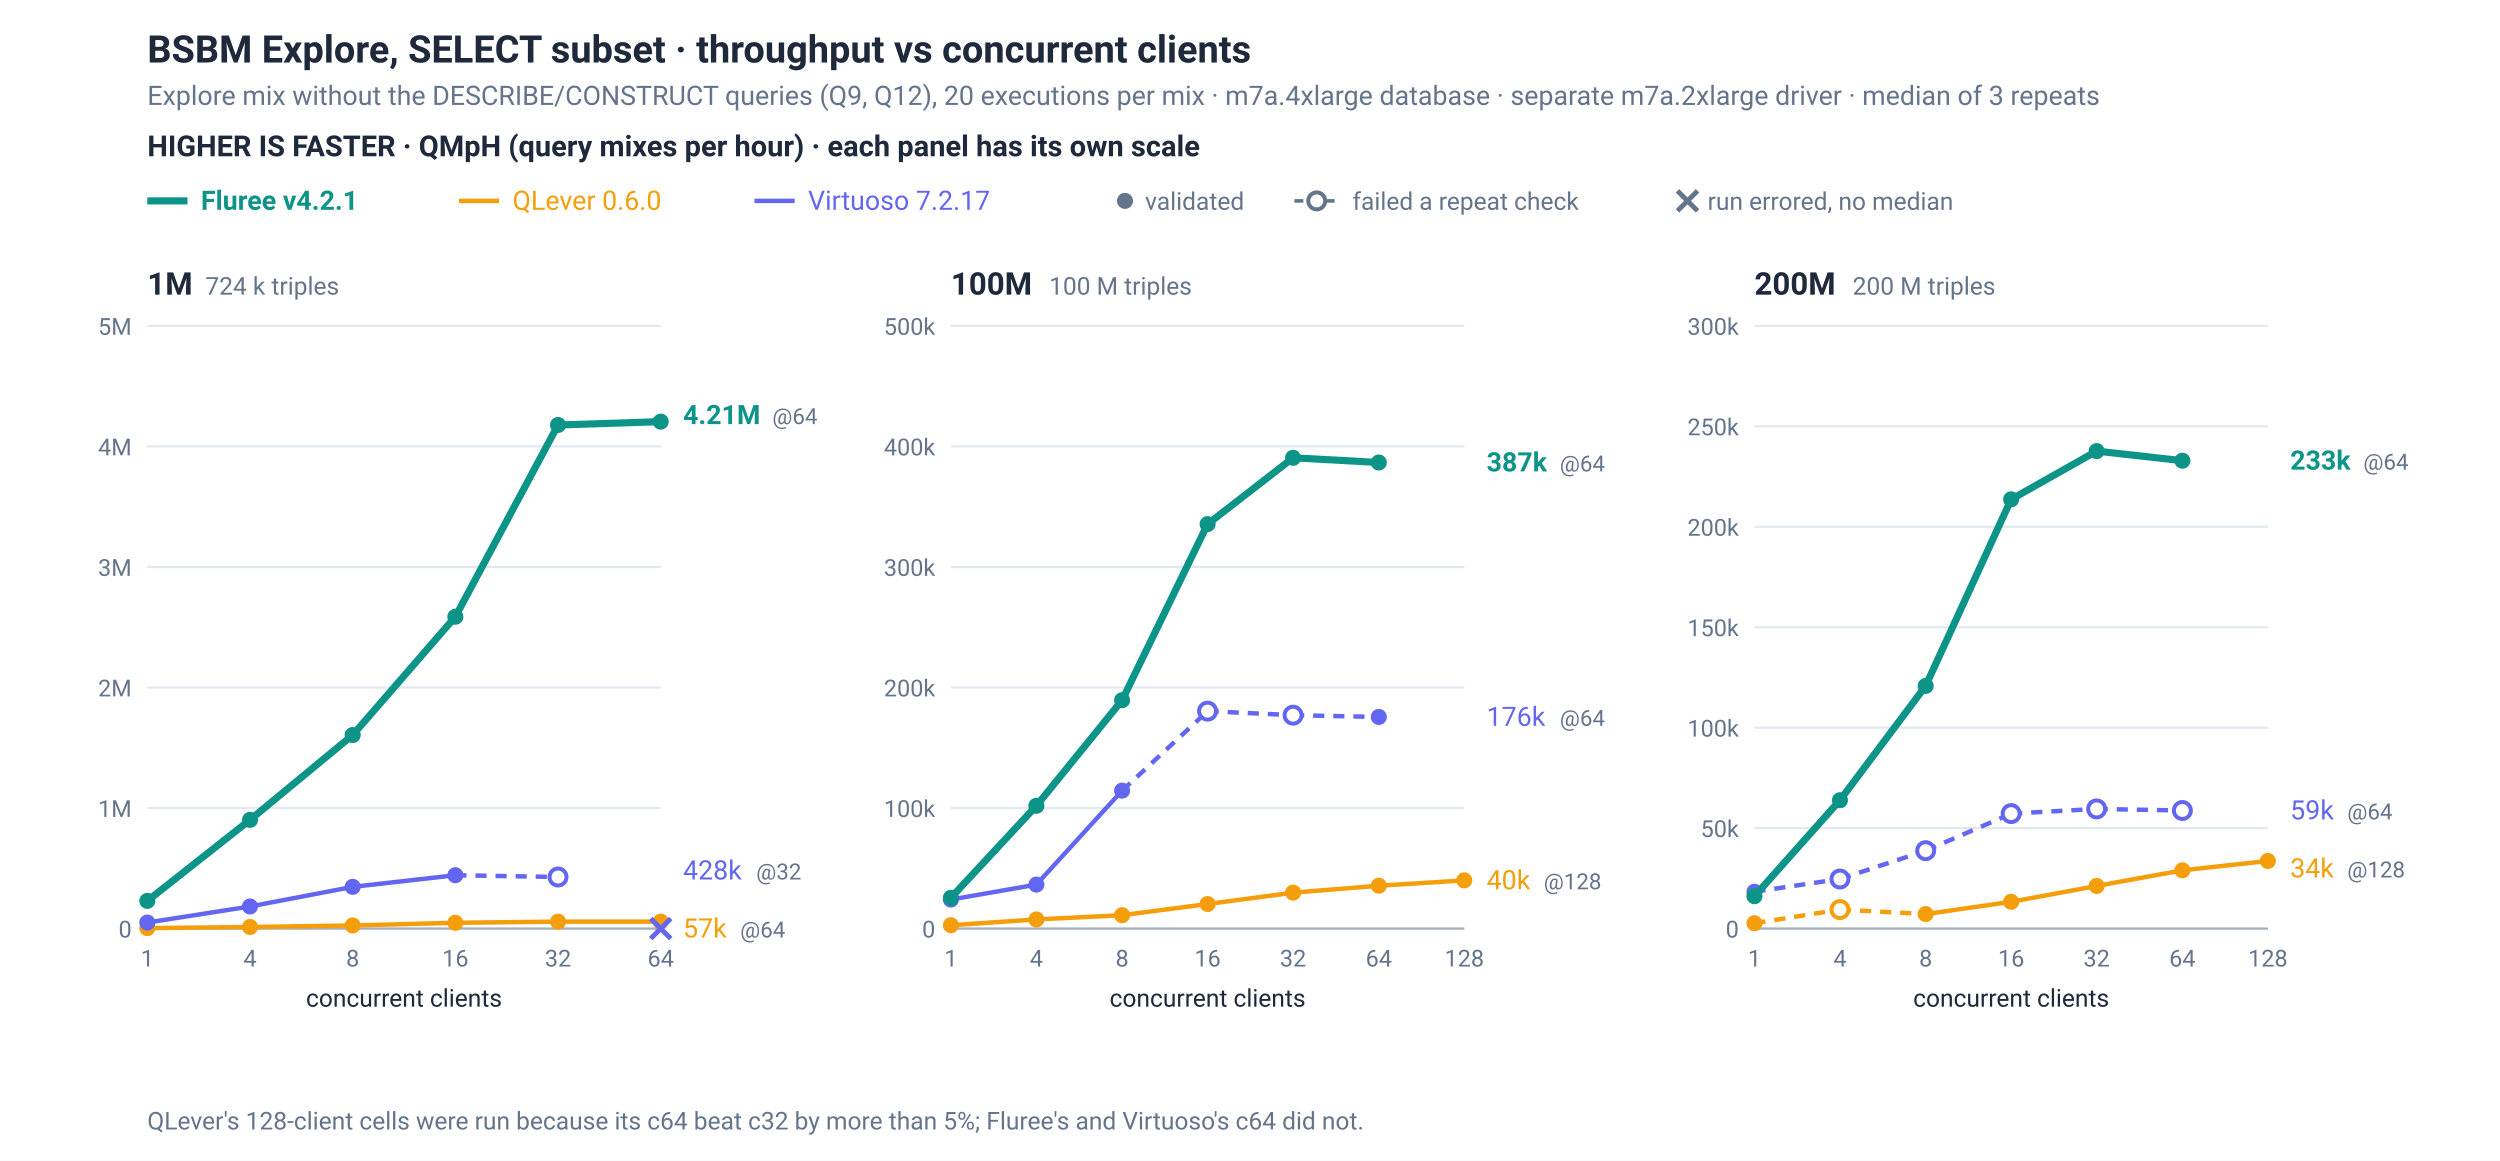
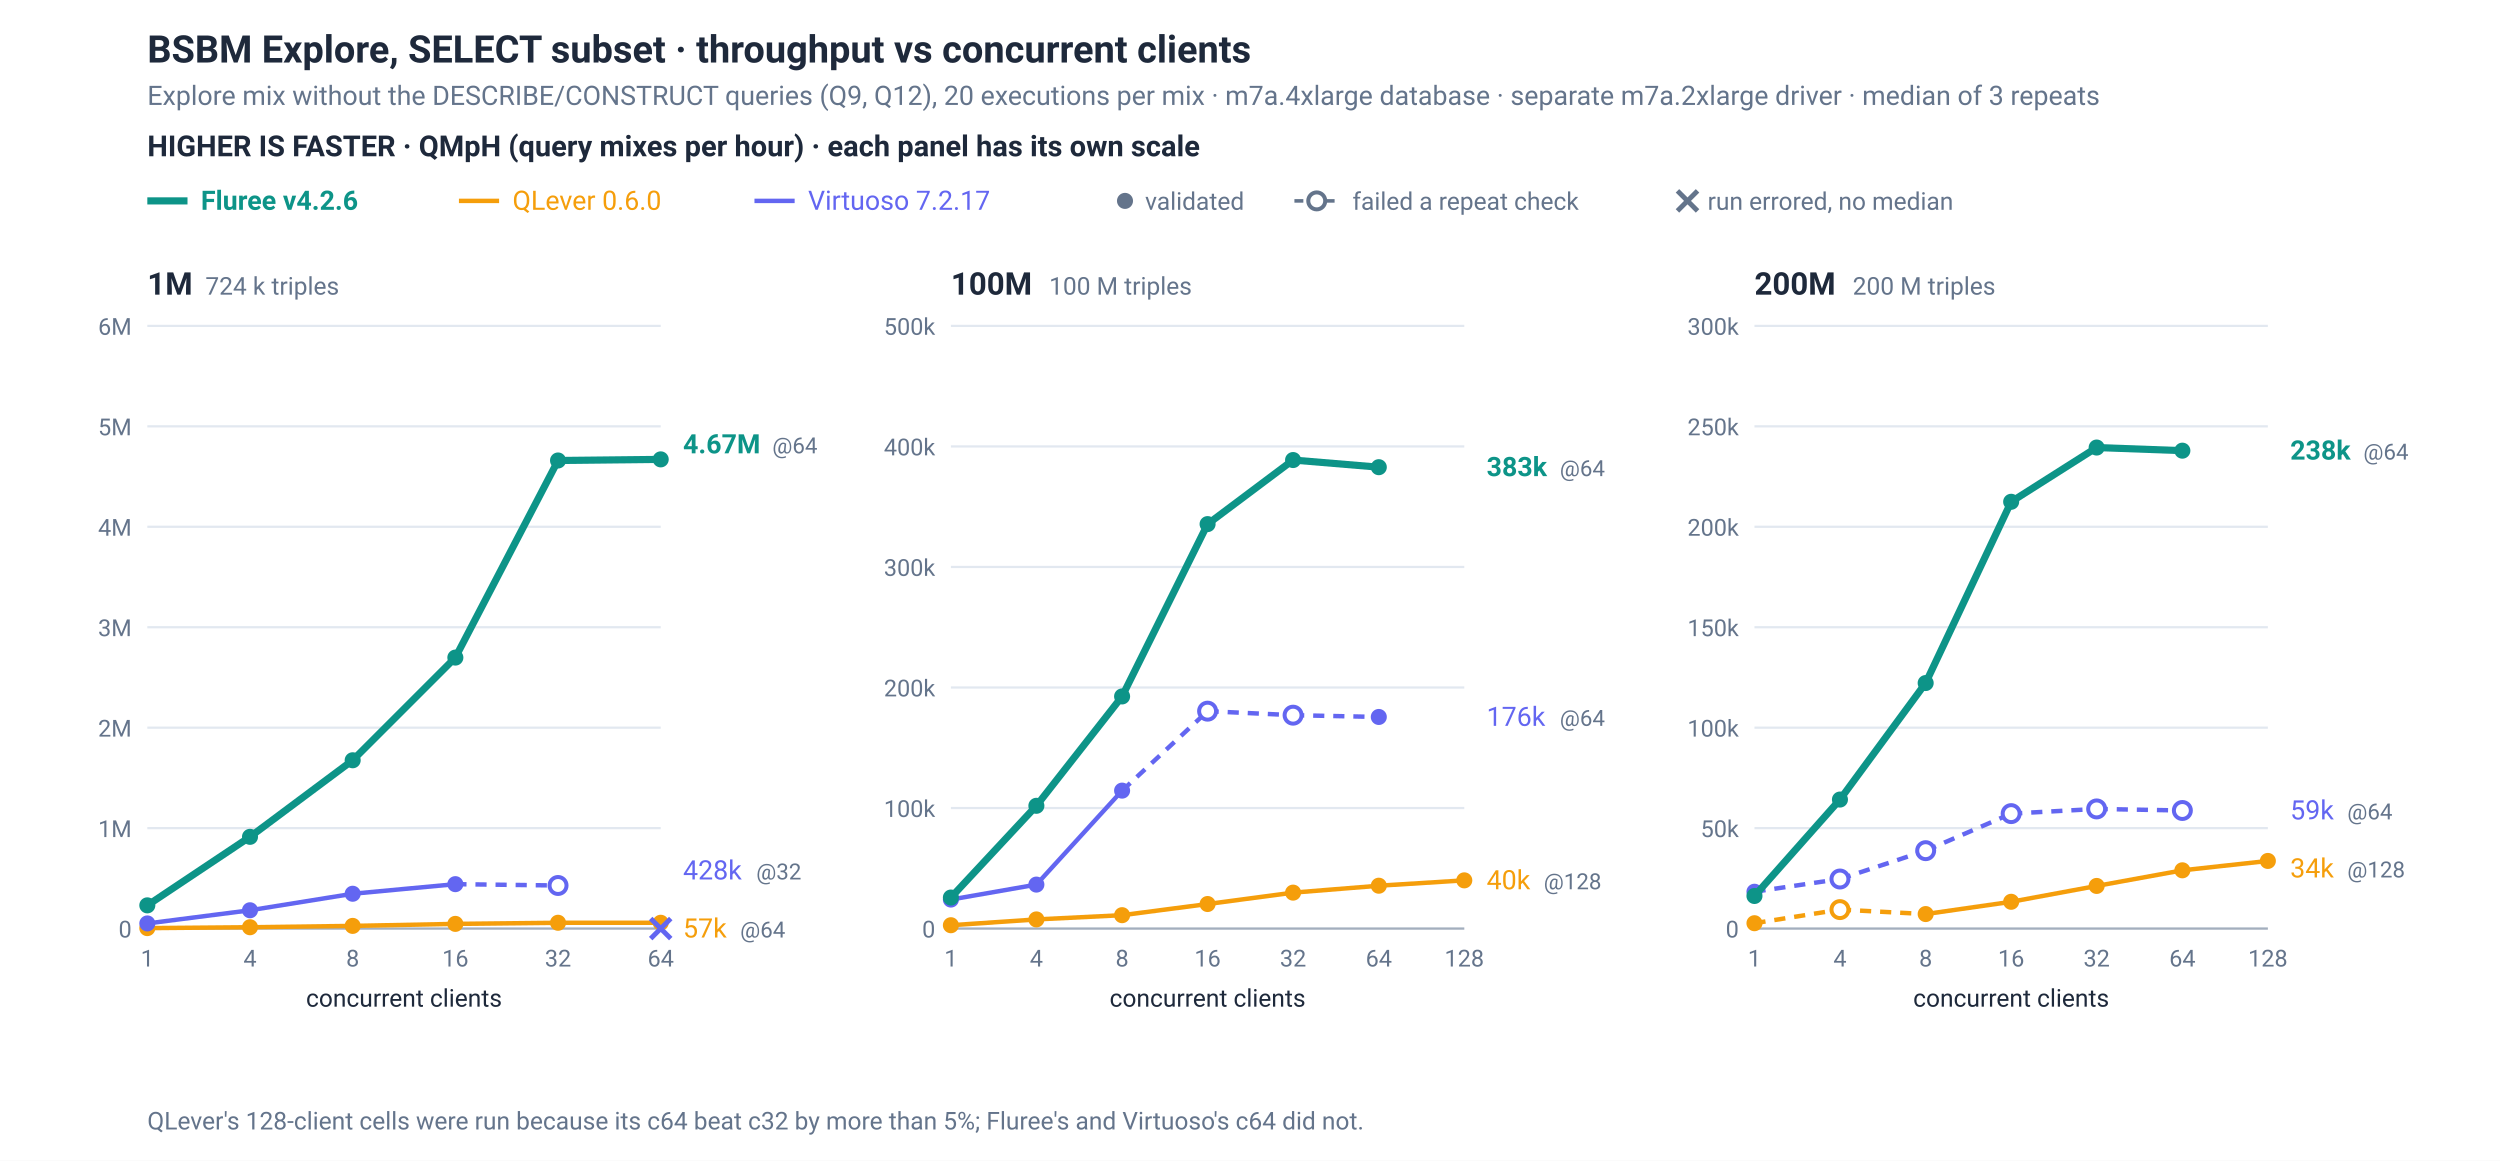
<svg xmlns="http://www.w3.org/2000/svg" width="1120" height="520" viewBox="0 0 1120 520" font-family="-apple-system,Segoe UI,Roboto,Helvetica,Arial,sans-serif">
  <rect width="1120" height="520" fill="white" />
  <text x="66" y="28" font-size="17" font-weight="700" fill="#1e293b">BSBM Explore, SELECT subset · throughput vs concurrent clients</text>
  <text x="66" y="47" font-size="12" fill="#64748b">Explore mix without the DESCRIBE/CONSTRUCT queries (Q9, Q12), 20 executions per mix · m7a.4xlarge database · separate m7a.2xlarge driver · median of 3 repeats</text>
  <text x="66" y="70" font-size="13" font-weight="700" fill="#1e293b">HIGHER IS FASTER · QMpH (query mixes per hour) · each panel has its own scale</text>
  <line x1="66" y1="90" x2="84" y2="90" stroke="#0d9488" stroke-width="3.2" />
-   <text x="90" y="94" font-size="12" font-weight="700" fill="#0d9488">Fluree v4.2.1</text>
+   <text x="90" y="94" font-size="12" font-weight="700" fill="#0d9488">Fluree v4.2.6</text>
  <line x1="205.6" y1="90" x2="223.6" y2="90" stroke="#f59e0b" stroke-width="2" />
  <text x="229.6" y="94" font-size="12" font-weight="400" fill="#f59e0b">QLever 0.6.0</text>
  <line x1="338.0" y1="90" x2="356.0" y2="90" stroke="#6366f1" stroke-width="2" />
  <text x="362.0" y="94" font-size="12" font-weight="400" fill="#6366f1">Virtuoso 7.2.17</text>
  <circle cx="504.0" cy="90" r="3.6" fill="#64748b" />
  <text x="513.0" y="94" font-size="11" fill="#64748b">validated</text>
  <line x1="579.9" y1="90" x2="599.9" y2="90" stroke="#64748b" stroke-width="1.6" stroke-dasharray="4 3" />
  <circle cx="589.9" cy="90" r="3.8" fill="white" stroke="#64748b" stroke-width="1.8" />
  <text x="605.9" y="94" font-size="11" fill="#64748b">failed a repeat check</text>
  <path d="M751.5 85.5 L760.5 94.5 M760.5 85.5 L751.5 94.5" stroke="#64748b" stroke-width="2.2" fill="none" />
  <text x="765.0" y="94" font-size="11" fill="#64748b">run errored, no median</text>
  <text x="66.0" y="132" font-size="14" font-weight="700" fill="#1e293b">1M</text>
  <text x="92.0" y="132" font-size="11" fill="#64748b">724 k triples</text>
  <line x1="66.0" y1="416.0" x2="296.0" y2="416.0" stroke="#e2e8f0" />
  <text x="59.0" y="420.0" font-size="10.5" fill="#64748b" text-anchor="end">0</text>
-   <line x1="66.0" y1="362.0" x2="296.0" y2="362.0" stroke="#e2e8f0" />
-   <text x="59.0" y="366.0" font-size="10.5" fill="#64748b" text-anchor="end">1M</text>
-   <line x1="66.0" y1="308.0" x2="296.0" y2="308.0" stroke="#e2e8f0" />
-   <text x="59.0" y="312.0" font-size="10.5" fill="#64748b" text-anchor="end">2M</text>
-   <line x1="66.0" y1="254.0" x2="296.0" y2="254.0" stroke="#e2e8f0" />
-   <text x="59.0" y="258.0" font-size="10.5" fill="#64748b" text-anchor="end">3M</text>
-   <line x1="66.0" y1="200.0" x2="296.0" y2="200.0" stroke="#e2e8f0" />
-   <text x="59.0" y="204.0" font-size="10.5" fill="#64748b" text-anchor="end">4M</text>
+   <line x1="66.0" y1="371.0" x2="296.0" y2="371.0" stroke="#e2e8f0" />
+   <text x="59.0" y="375.0" font-size="10.5" fill="#64748b" text-anchor="end">1M</text>
+   <line x1="66.0" y1="326.0" x2="296.0" y2="326.0" stroke="#e2e8f0" />
+   <text x="59.0" y="330.0" font-size="10.5" fill="#64748b" text-anchor="end">2M</text>
+   <line x1="66.0" y1="281.0" x2="296.0" y2="281.0" stroke="#e2e8f0" />
+   <text x="59.0" y="285.0" font-size="10.5" fill="#64748b" text-anchor="end">3M</text>
+   <line x1="66.0" y1="236.0" x2="296.0" y2="236.0" stroke="#e2e8f0" />
+   <text x="59.0" y="240.0" font-size="10.5" fill="#64748b" text-anchor="end">4M</text>
+   <line x1="66.0" y1="191.0" x2="296.0" y2="191.0" stroke="#e2e8f0" />
+   <text x="59.0" y="195.0" font-size="10.5" fill="#64748b" text-anchor="end">5M</text>
  <line x1="66.0" y1="146.0" x2="296.0" y2="146.0" stroke="#e2e8f0" />
-   <text x="59.0" y="150.0" font-size="10.5" fill="#64748b" text-anchor="end">5M</text>
+   <text x="59.0" y="150.0" font-size="10.5" fill="#64748b" text-anchor="end">6M</text>
  <line x1="66.0" y1="416" x2="296.0" y2="416" stroke="#64748b" stroke-opacity="0.5" />
  <text x="66.0" y="433" font-size="10.5" fill="#64748b" text-anchor="middle">1</text>
  <text x="112.0" y="433" font-size="10.5" fill="#64748b" text-anchor="middle">4</text>
  <text x="158.0" y="433" font-size="10.5" fill="#64748b" text-anchor="middle">8</text>
  <text x="204.0" y="433" font-size="10.5" fill="#64748b" text-anchor="middle">16</text>
  <text x="250.0" y="433" font-size="10.5" fill="#64748b" text-anchor="middle">32</text>
  <text x="296.0" y="433" font-size="10.5" fill="#64748b" text-anchor="middle">64</text>
  <text x="181.0" y="451" font-size="11" fill="#1e293b" text-anchor="middle">concurrent clients</text>
-   <line x1="66.0" y1="415.8" x2="112.0" y2="415.3" stroke="#f59e0b" stroke-width="2" />
-   <line x1="112.0" y1="415.3" x2="158.0" y2="414.6" stroke="#f59e0b" stroke-width="2" />
-   <line x1="158.0" y1="414.6" x2="204.0" y2="413.4" stroke="#f59e0b" stroke-width="2" />
-   <line x1="204.0" y1="413.4" x2="250.0" y2="412.9" stroke="#f59e0b" stroke-width="2" />
-   <line x1="250.0" y1="412.9" x2="296.0" y2="412.9" stroke="#f59e0b" stroke-width="2" />
+   <line x1="66.0" y1="415.8" x2="112.0" y2="415.4" stroke="#f59e0b" stroke-width="2" />
+   <line x1="112.0" y1="415.4" x2="158.0" y2="414.8" stroke="#f59e0b" stroke-width="2" />
+   <line x1="158.0" y1="414.8" x2="204.0" y2="413.9" stroke="#f59e0b" stroke-width="2" />
+   <line x1="204.0" y1="413.9" x2="250.0" y2="413.4" stroke="#f59e0b" stroke-width="2" />
+   <line x1="250.0" y1="413.4" x2="296.0" y2="413.4" stroke="#f59e0b" stroke-width="2" />
  <circle cx="66.0" cy="415.8" r="3.6" fill="#f59e0b" />
-   <circle cx="112.0" cy="415.3" r="3.6" fill="#f59e0b" />
-   <circle cx="158.0" cy="414.6" r="3.6" fill="#f59e0b" />
-   <circle cx="204.0" cy="413.4" r="3.6" fill="#f59e0b" />
-   <circle cx="250.0" cy="412.9" r="3.6" fill="#f59e0b" />
-   <circle cx="296.0" cy="412.9" r="3.6" fill="#f59e0b" />
-   <line x1="66.0" y1="413.3" x2="112.0" y2="406.1" stroke="#6366f1" stroke-width="2" />
-   <line x1="112.0" y1="406.1" x2="158.0" y2="397.3" stroke="#6366f1" stroke-width="2" />
-   <line x1="158.0" y1="397.3" x2="204.0" y2="392.1" stroke="#6366f1" stroke-width="2" />
-   <line x1="204.0" y1="392.1" x2="250.0" y2="392.9" stroke="#6366f1" stroke-width="2" stroke-dasharray="5 4" />
-   <circle cx="66.0" cy="413.3" r="3.6" fill="#6366f1" />
-   <circle cx="112.0" cy="406.1" r="3.6" fill="#6366f1" />
-   <circle cx="158.0" cy="397.3" r="3.6" fill="#6366f1" />
-   <circle cx="204.0" cy="392.1" r="3.6" fill="#6366f1" />
-   <circle cx="250.0" cy="392.9" r="3.8" fill="white" stroke="#6366f1" stroke-width="1.8" />
+   <circle cx="112.0" cy="415.4" r="3.6" fill="#f59e0b" />
+   <circle cx="158.0" cy="414.8" r="3.6" fill="#f59e0b" />
+   <circle cx="204.0" cy="413.9" r="3.6" fill="#f59e0b" />
+   <circle cx="250.0" cy="413.4" r="3.6" fill="#f59e0b" />
+   <circle cx="296.0" cy="413.4" r="3.6" fill="#f59e0b" />
+   <line x1="66.0" y1="413.7" x2="112.0" y2="407.8" stroke="#6366f1" stroke-width="2" />
+   <line x1="112.0" y1="407.8" x2="158.0" y2="400.4" stroke="#6366f1" stroke-width="2" />
+   <line x1="158.0" y1="400.4" x2="204.0" y2="396.1" stroke="#6366f1" stroke-width="2" />
+   <line x1="204.0" y1="396.1" x2="250.0" y2="396.7" stroke="#6366f1" stroke-width="2" stroke-dasharray="5 4" />
+   <circle cx="66.0" cy="413.7" r="3.6" fill="#6366f1" />
+   <circle cx="112.0" cy="407.8" r="3.6" fill="#6366f1" />
+   <circle cx="158.0" cy="400.4" r="3.6" fill="#6366f1" />
+   <circle cx="204.0" cy="396.1" r="3.6" fill="#6366f1" />
+   <circle cx="250.0" cy="396.7" r="3.8" fill="white" stroke="#6366f1" stroke-width="1.8" />
  <path d="M291.5 411.5 L300.5 420.5 M300.5 411.5 L291.5 420.5" stroke="#6366f1" stroke-width="2.2" fill="none" />
-   <line x1="66.0" y1="403.6" x2="112.0" y2="367.3" stroke="#0d9488" stroke-width="3.2" />
-   <line x1="112.0" y1="367.3" x2="158.0" y2="329.3" stroke="#0d9488" stroke-width="3.2" />
-   <line x1="158.0" y1="329.3" x2="204.0" y2="276.3" stroke="#0d9488" stroke-width="3.2" />
-   <line x1="204.0" y1="276.3" x2="250.0" y2="190.4" stroke="#0d9488" stroke-width="3.2" />
-   <line x1="250.0" y1="190.4" x2="296.0" y2="188.9" stroke="#0d9488" stroke-width="3.2" />
-   <circle cx="66.0" cy="403.6" r="3.6" fill="#0d9488" />
-   <circle cx="112.0" cy="367.3" r="3.6" fill="#0d9488" />
-   <circle cx="158.0" cy="329.3" r="3.6" fill="#0d9488" />
-   <circle cx="204.0" cy="276.3" r="3.6" fill="#0d9488" />
-   <circle cx="250.0" cy="190.4" r="3.6" fill="#0d9488" />
-   <circle cx="296.0" cy="188.9" r="3.6" fill="#0d9488" />
-   <text x="306.0" y="190.0" font-size="12" font-weight="700" fill="#0d9488">4.21M</text>
-   <text x="346.0" y="190.0" font-size="10" fill="#64748b">@64</text>
+   <line x1="66.0" y1="405.6" x2="112.0" y2="374.9" stroke="#0d9488" stroke-width="3.2" />
+   <line x1="112.0" y1="374.9" x2="158.0" y2="340.6" stroke="#0d9488" stroke-width="3.2" />
+   <line x1="158.0" y1="340.6" x2="204.0" y2="294.6" stroke="#0d9488" stroke-width="3.2" />
+   <line x1="204.0" y1="294.6" x2="250.0" y2="206.3" stroke="#0d9488" stroke-width="3.2" />
+   <line x1="250.0" y1="206.3" x2="296.0" y2="205.8" stroke="#0d9488" stroke-width="3.2" />
+   <circle cx="66.0" cy="405.6" r="3.6" fill="#0d9488" />
+   <circle cx="112.0" cy="374.9" r="3.6" fill="#0d9488" />
+   <circle cx="158.0" cy="340.6" r="3.6" fill="#0d9488" />
+   <circle cx="204.0" cy="294.6" r="3.6" fill="#0d9488" />
+   <circle cx="250.0" cy="206.3" r="3.6" fill="#0d9488" />
+   <circle cx="296.0" cy="205.8" r="3.6" fill="#0d9488" />
+   <text x="306.0" y="203.1" font-size="12" font-weight="700" fill="#0d9488">4.67M</text>
+   <text x="346.0" y="203.1" font-size="10" fill="#64748b">@64</text>
  <text x="306.0" y="420.0" font-size="12" font-weight="400" fill="#f59e0b">57k</text>
  <text x="331.6" y="420.0" font-size="10" fill="#64748b">@64</text>
  <text x="306.0" y="394.0" font-size="12" font-weight="400" fill="#6366f1">428k</text>
  <text x="338.8" y="394.0" font-size="10" fill="#64748b">@32</text>
  <text x="426.0" y="132" font-size="14" font-weight="700" fill="#1e293b">100M</text>
  <text x="470.0" y="132" font-size="11" fill="#64748b">100 M triples</text>
  <line x1="426.0" y1="416.0" x2="656.0" y2="416.0" stroke="#e2e8f0" />
  <text x="419.0" y="420.0" font-size="10.5" fill="#64748b" text-anchor="end">0</text>
  <line x1="426.0" y1="362.0" x2="656.0" y2="362.0" stroke="#e2e8f0" />
  <text x="419.0" y="366.0" font-size="10.5" fill="#64748b" text-anchor="end">100k</text>
  <line x1="426.0" y1="308.0" x2="656.0" y2="308.0" stroke="#e2e8f0" />
  <text x="419.0" y="312.0" font-size="10.5" fill="#64748b" text-anchor="end">200k</text>
  <line x1="426.0" y1="254.0" x2="656.0" y2="254.0" stroke="#e2e8f0" />
  <text x="419.0" y="258.0" font-size="10.5" fill="#64748b" text-anchor="end">300k</text>
  <line x1="426.0" y1="200.0" x2="656.0" y2="200.0" stroke="#e2e8f0" />
  <text x="419.0" y="204.0" font-size="10.5" fill="#64748b" text-anchor="end">400k</text>
  <line x1="426.0" y1="146.0" x2="656.0" y2="146.0" stroke="#e2e8f0" />
  <text x="419.0" y="150.0" font-size="10.5" fill="#64748b" text-anchor="end">500k</text>
  <line x1="426.0" y1="416" x2="656.0" y2="416" stroke="#64748b" stroke-opacity="0.5" />
  <text x="426.0" y="433" font-size="10.5" fill="#64748b" text-anchor="middle">1</text>
  <text x="464.3" y="433" font-size="10.5" fill="#64748b" text-anchor="middle">4</text>
  <text x="502.7" y="433" font-size="10.5" fill="#64748b" text-anchor="middle">8</text>
  <text x="541.0" y="433" font-size="10.5" fill="#64748b" text-anchor="middle">16</text>
  <text x="579.3" y="433" font-size="10.5" fill="#64748b" text-anchor="middle">32</text>
  <text x="617.7" y="433" font-size="10.5" fill="#64748b" text-anchor="middle">64</text>
  <text x="656.0" y="433" font-size="10.5" fill="#64748b" text-anchor="middle">128</text>
  <text x="541.0" y="451" font-size="11" fill="#1e293b" text-anchor="middle">concurrent clients</text>
  <line x1="426.0" y1="414.5" x2="464.3" y2="411.9" stroke="#f59e0b" stroke-width="2" />
  <line x1="464.3" y1="411.9" x2="502.7" y2="410.0" stroke="#f59e0b" stroke-width="2" />
  <line x1="502.7" y1="410.0" x2="541.0" y2="405.0" stroke="#f59e0b" stroke-width="2" />
  <line x1="541.0" y1="405.0" x2="579.3" y2="399.9" stroke="#f59e0b" stroke-width="2" />
  <line x1="579.3" y1="399.9" x2="617.7" y2="396.8" stroke="#f59e0b" stroke-width="2" />
  <line x1="617.7" y1="396.8" x2="656.0" y2="394.4" stroke="#f59e0b" stroke-width="2" />
  <circle cx="426.0" cy="414.5" r="3.6" fill="#f59e0b" />
  <circle cx="464.3" cy="411.9" r="3.6" fill="#f59e0b" />
  <circle cx="502.7" cy="410.0" r="3.6" fill="#f59e0b" />
  <circle cx="541.0" cy="405.0" r="3.6" fill="#f59e0b" />
  <circle cx="579.3" cy="399.9" r="3.6" fill="#f59e0b" />
  <circle cx="617.7" cy="396.8" r="3.6" fill="#f59e0b" />
  <circle cx="656.0" cy="394.4" r="3.6" fill="#f59e0b" />
  <line x1="426.0" y1="403.0" x2="464.3" y2="396.3" stroke="#6366f1" stroke-width="2" />
  <line x1="464.3" y1="396.3" x2="502.7" y2="354.2" stroke="#6366f1" stroke-width="2" />
  <line x1="502.7" y1="354.2" x2="541.0" y2="318.6" stroke="#6366f1" stroke-width="2" stroke-dasharray="5 4" />
  <line x1="541.0" y1="318.6" x2="579.3" y2="320.4" stroke="#6366f1" stroke-width="2" stroke-dasharray="5 4" />
  <line x1="579.3" y1="320.4" x2="617.7" y2="321.2" stroke="#6366f1" stroke-width="2" stroke-dasharray="5 4" />
  <circle cx="426.0" cy="403.0" r="3.6" fill="#6366f1" />
  <circle cx="464.3" cy="396.3" r="3.6" fill="#6366f1" />
  <circle cx="502.7" cy="354.2" r="3.6" fill="#6366f1" />
  <circle cx="541.0" cy="318.6" r="3.8" fill="white" stroke="#6366f1" stroke-width="1.8" />
  <circle cx="579.3" cy="320.4" r="3.8" fill="white" stroke="#6366f1" stroke-width="1.8" />
  <circle cx="617.7" cy="321.2" r="3.6" fill="#6366f1" />
-   <line x1="426.0" y1="402.2" x2="464.3" y2="361.0" stroke="#0d9488" stroke-width="3.2" />
-   <line x1="464.3" y1="361.0" x2="502.7" y2="313.7" stroke="#0d9488" stroke-width="3.2" />
-   <line x1="502.7" y1="313.7" x2="541.0" y2="234.8" stroke="#0d9488" stroke-width="3.2" />
-   <line x1="541.0" y1="234.8" x2="579.3" y2="205.1" stroke="#0d9488" stroke-width="3.2" />
-   <line x1="579.3" y1="205.1" x2="617.7" y2="207.2" stroke="#0d9488" stroke-width="3.2" />
-   <circle cx="426.0" cy="402.2" r="3.6" fill="#0d9488" />
+   <line x1="426.0" y1="402.1" x2="464.3" y2="361.0" stroke="#0d9488" stroke-width="3.2" />
+   <line x1="464.3" y1="361.0" x2="502.7" y2="312.0" stroke="#0d9488" stroke-width="3.2" />
+   <line x1="502.7" y1="312.0" x2="541.0" y2="234.8" stroke="#0d9488" stroke-width="3.2" />
+   <line x1="541.0" y1="234.8" x2="579.3" y2="206.1" stroke="#0d9488" stroke-width="3.2" />
+   <line x1="579.3" y1="206.1" x2="617.7" y2="209.3" stroke="#0d9488" stroke-width="3.2" />
+   <circle cx="426.0" cy="402.1" r="3.6" fill="#0d9488" />
  <circle cx="464.3" cy="361.0" r="3.6" fill="#0d9488" />
-   <circle cx="502.7" cy="313.7" r="3.6" fill="#0d9488" />
+   <circle cx="502.7" cy="312.0" r="3.6" fill="#0d9488" />
  <circle cx="541.0" cy="234.8" r="3.6" fill="#0d9488" />
-   <circle cx="579.3" cy="205.1" r="3.6" fill="#0d9488" />
-   <circle cx="617.7" cy="207.2" r="3.6" fill="#0d9488" />
-   <text x="666.0" y="211.2" font-size="12" font-weight="700" fill="#0d9488">387k</text>
-   <text x="698.8" y="211.2" font-size="10" fill="#64748b">@64</text>
+   <circle cx="579.3" cy="206.1" r="3.6" fill="#0d9488" />
+   <circle cx="617.7" cy="209.3" r="3.6" fill="#0d9488" />
+   <text x="666.0" y="213.3" font-size="12" font-weight="700" fill="#0d9488">383k</text>
+   <text x="698.8" y="213.3" font-size="10" fill="#64748b">@64</text>
  <text x="666.0" y="398.4" font-size="12" font-weight="400" fill="#f59e0b">40k</text>
  <text x="691.6" y="398.4" font-size="10" fill="#64748b">@128</text>
  <text x="666.0" y="325.2" font-size="12" font-weight="400" fill="#6366f1">176k</text>
  <text x="698.8" y="325.2" font-size="10" fill="#64748b">@64</text>
  <text x="786.0" y="132" font-size="14" font-weight="700" fill="#1e293b">200M</text>
  <text x="830.0" y="132" font-size="11" fill="#64748b">200 M triples</text>
  <line x1="786.0" y1="416.0" x2="1016.0" y2="416.0" stroke="#e2e8f0" />
  <text x="779.0" y="420.0" font-size="10.5" fill="#64748b" text-anchor="end">0</text>
  <line x1="786.0" y1="371.0" x2="1016.0" y2="371.0" stroke="#e2e8f0" />
  <text x="779.0" y="375.0" font-size="10.5" fill="#64748b" text-anchor="end">50k</text>
  <line x1="786.0" y1="326.0" x2="1016.0" y2="326.0" stroke="#e2e8f0" />
  <text x="779.0" y="330.0" font-size="10.5" fill="#64748b" text-anchor="end">100k</text>
  <line x1="786.0" y1="281.0" x2="1016.0" y2="281.0" stroke="#e2e8f0" />
  <text x="779.0" y="285.0" font-size="10.5" fill="#64748b" text-anchor="end">150k</text>
  <line x1="786.0" y1="236.0" x2="1016.0" y2="236.0" stroke="#e2e8f0" />
  <text x="779.0" y="240.0" font-size="10.5" fill="#64748b" text-anchor="end">200k</text>
  <line x1="786.0" y1="191.0" x2="1016.0" y2="191.0" stroke="#e2e8f0" />
  <text x="779.0" y="195.0" font-size="10.5" fill="#64748b" text-anchor="end">250k</text>
  <line x1="786.0" y1="146.0" x2="1016.0" y2="146.0" stroke="#e2e8f0" />
  <text x="779.0" y="150.0" font-size="10.5" fill="#64748b" text-anchor="end">300k</text>
  <line x1="786.0" y1="416" x2="1016.0" y2="416" stroke="#64748b" stroke-opacity="0.5" />
  <text x="786.0" y="433" font-size="10.5" fill="#64748b" text-anchor="middle">1</text>
  <text x="824.3" y="433" font-size="10.5" fill="#64748b" text-anchor="middle">4</text>
  <text x="862.7" y="433" font-size="10.5" fill="#64748b" text-anchor="middle">8</text>
  <text x="901.0" y="433" font-size="10.5" fill="#64748b" text-anchor="middle">16</text>
  <text x="939.3" y="433" font-size="10.5" fill="#64748b" text-anchor="middle">32</text>
  <text x="977.7" y="433" font-size="10.5" fill="#64748b" text-anchor="middle">64</text>
  <text x="1016.0" y="433" font-size="10.5" fill="#64748b" text-anchor="middle">128</text>
  <text x="901.0" y="451" font-size="11" fill="#1e293b" text-anchor="middle">concurrent clients</text>
  <line x1="786.0" y1="413.6" x2="824.3" y2="407.5" stroke="#f59e0b" stroke-width="2" stroke-dasharray="5 4" />
  <line x1="824.3" y1="407.5" x2="862.7" y2="409.5" stroke="#f59e0b" stroke-width="2" stroke-dasharray="5 4" />
  <line x1="862.7" y1="409.5" x2="901.0" y2="404.0" stroke="#f59e0b" stroke-width="2" />
  <line x1="901.0" y1="404.0" x2="939.3" y2="396.9" stroke="#f59e0b" stroke-width="2" />
  <line x1="939.3" y1="396.9" x2="977.7" y2="389.9" stroke="#f59e0b" stroke-width="2" />
  <line x1="977.7" y1="389.9" x2="1016.0" y2="385.7" stroke="#f59e0b" stroke-width="2" />
  <circle cx="786.0" cy="413.6" r="3.6" fill="#f59e0b" />
  <circle cx="824.3" cy="407.5" r="3.8" fill="white" stroke="#f59e0b" stroke-width="1.8" />
  <circle cx="862.7" cy="409.5" r="3.6" fill="#f59e0b" />
  <circle cx="901.0" cy="404.0" r="3.6" fill="#f59e0b" />
  <circle cx="939.3" cy="396.9" r="3.6" fill="#f59e0b" />
  <circle cx="977.7" cy="389.9" r="3.6" fill="#f59e0b" />
  <circle cx="1016.0" cy="385.7" r="3.6" fill="#f59e0b" />
  <line x1="786.0" y1="399.5" x2="824.3" y2="393.8" stroke="#6366f1" stroke-width="2" stroke-dasharray="5 4" />
  <line x1="824.3" y1="393.8" x2="862.7" y2="381.1" stroke="#6366f1" stroke-width="2" stroke-dasharray="5 4" />
  <line x1="862.7" y1="381.1" x2="901.0" y2="364.5" stroke="#6366f1" stroke-width="2" stroke-dasharray="5 4" />
  <line x1="901.0" y1="364.5" x2="939.3" y2="362.4" stroke="#6366f1" stroke-width="2" stroke-dasharray="5 4" />
  <line x1="939.3" y1="362.4" x2="977.7" y2="363.1" stroke="#6366f1" stroke-width="2" stroke-dasharray="5 4" />
  <circle cx="786.0" cy="399.5" r="3.6" fill="#6366f1" />
  <circle cx="824.3" cy="393.8" r="3.8" fill="white" stroke="#6366f1" stroke-width="1.8" />
  <circle cx="862.7" cy="381.1" r="3.8" fill="white" stroke="#6366f1" stroke-width="1.8" />
  <circle cx="901.0" cy="364.5" r="3.8" fill="white" stroke="#6366f1" stroke-width="1.8" />
  <circle cx="939.3" cy="362.4" r="3.8" fill="white" stroke="#6366f1" stroke-width="1.8" />
  <circle cx="977.7" cy="363.1" r="3.8" fill="white" stroke="#6366f1" stroke-width="1.8" />
-   <line x1="786.0" y1="401.5" x2="824.3" y2="358.5" stroke="#0d9488" stroke-width="3.2" />
-   <line x1="824.3" y1="358.5" x2="862.7" y2="307.3" stroke="#0d9488" stroke-width="3.2" />
-   <line x1="862.7" y1="307.3" x2="901.0" y2="223.7" stroke="#0d9488" stroke-width="3.2" />
-   <line x1="901.0" y1="223.7" x2="939.3" y2="202.1" stroke="#0d9488" stroke-width="3.2" />
-   <line x1="939.3" y1="202.1" x2="977.7" y2="206.4" stroke="#0d9488" stroke-width="3.2" />
-   <circle cx="786.0" cy="401.5" r="3.6" fill="#0d9488" />
-   <circle cx="824.3" cy="358.5" r="3.6" fill="#0d9488" />
-   <circle cx="862.7" cy="307.3" r="3.6" fill="#0d9488" />
-   <circle cx="901.0" cy="223.7" r="3.6" fill="#0d9488" />
-   <circle cx="939.3" cy="202.1" r="3.6" fill="#0d9488" />
-   <circle cx="977.7" cy="206.4" r="3.6" fill="#0d9488" />
-   <text x="1026.0" y="210.4" font-size="12" font-weight="700" fill="#0d9488">233k</text>
-   <text x="1058.8" y="210.4" font-size="10" fill="#64748b">@64</text>
+   <line x1="786.0" y1="401.4" x2="824.3" y2="358.2" stroke="#0d9488" stroke-width="3.2" />
+   <line x1="824.3" y1="358.2" x2="862.7" y2="306.0" stroke="#0d9488" stroke-width="3.2" />
+   <line x1="862.7" y1="306.0" x2="901.0" y2="224.8" stroke="#0d9488" stroke-width="3.2" />
+   <line x1="901.0" y1="224.8" x2="939.3" y2="200.5" stroke="#0d9488" stroke-width="3.2" />
+   <line x1="939.3" y1="200.5" x2="977.7" y2="201.9" stroke="#0d9488" stroke-width="3.2" />
+   <circle cx="786.0" cy="401.4" r="3.6" fill="#0d9488" />
+   <circle cx="824.3" cy="358.2" r="3.6" fill="#0d9488" />
+   <circle cx="862.7" cy="306.0" r="3.6" fill="#0d9488" />
+   <circle cx="901.0" cy="224.8" r="3.6" fill="#0d9488" />
+   <circle cx="939.3" cy="200.5" r="3.6" fill="#0d9488" />
+   <circle cx="977.7" cy="201.9" r="3.6" fill="#0d9488" />
+   <text x="1026.0" y="205.9" font-size="12" font-weight="700" fill="#0d9488">238k</text>
+   <text x="1058.8" y="205.9" font-size="10" fill="#64748b">@64</text>
  <text x="1026.0" y="393.1" font-size="12" font-weight="400" fill="#f59e0b">34k</text>
  <text x="1051.6" y="393.1" font-size="10" fill="#64748b">@128</text>
  <text x="1026.0" y="367.1" font-size="12" font-weight="400" fill="#6366f1">59k</text>
  <text x="1051.6" y="367.1" font-size="10" fill="#64748b">@64</text>
  <text x="66" y="506" font-size="11" fill="#64748b">QLever's 128-client cells were run because its c64 beat c32 by more than 5%; Fluree's and Virtuoso's c64 did not.</text>
</svg>
